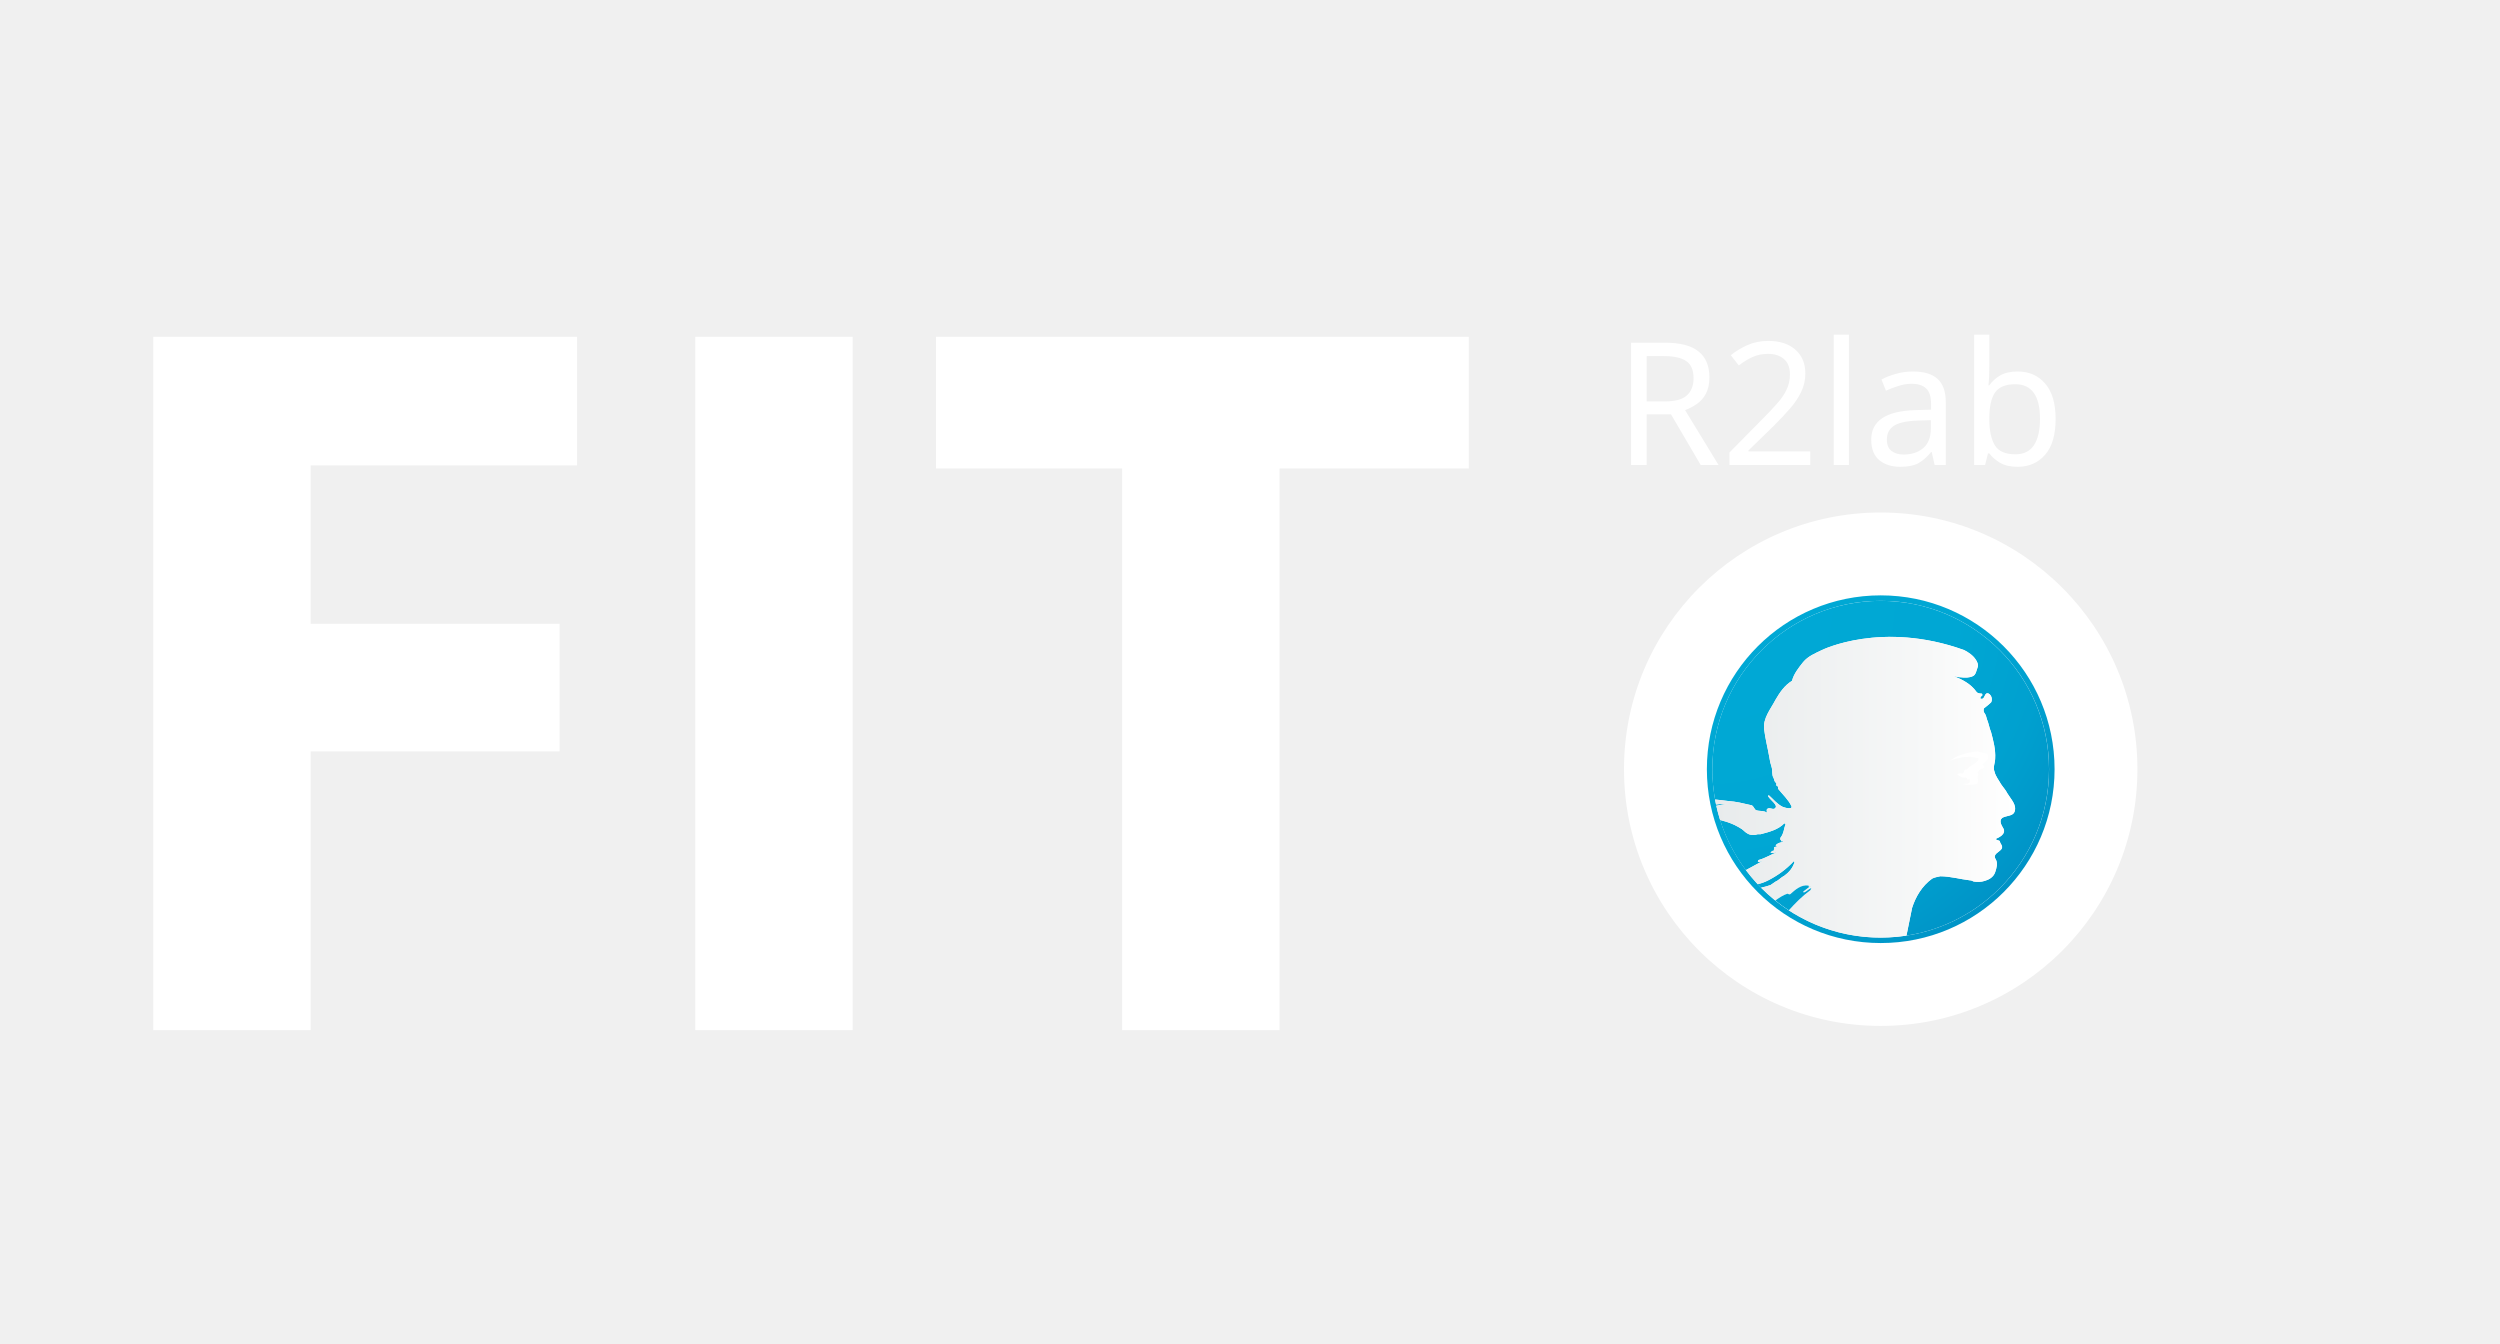
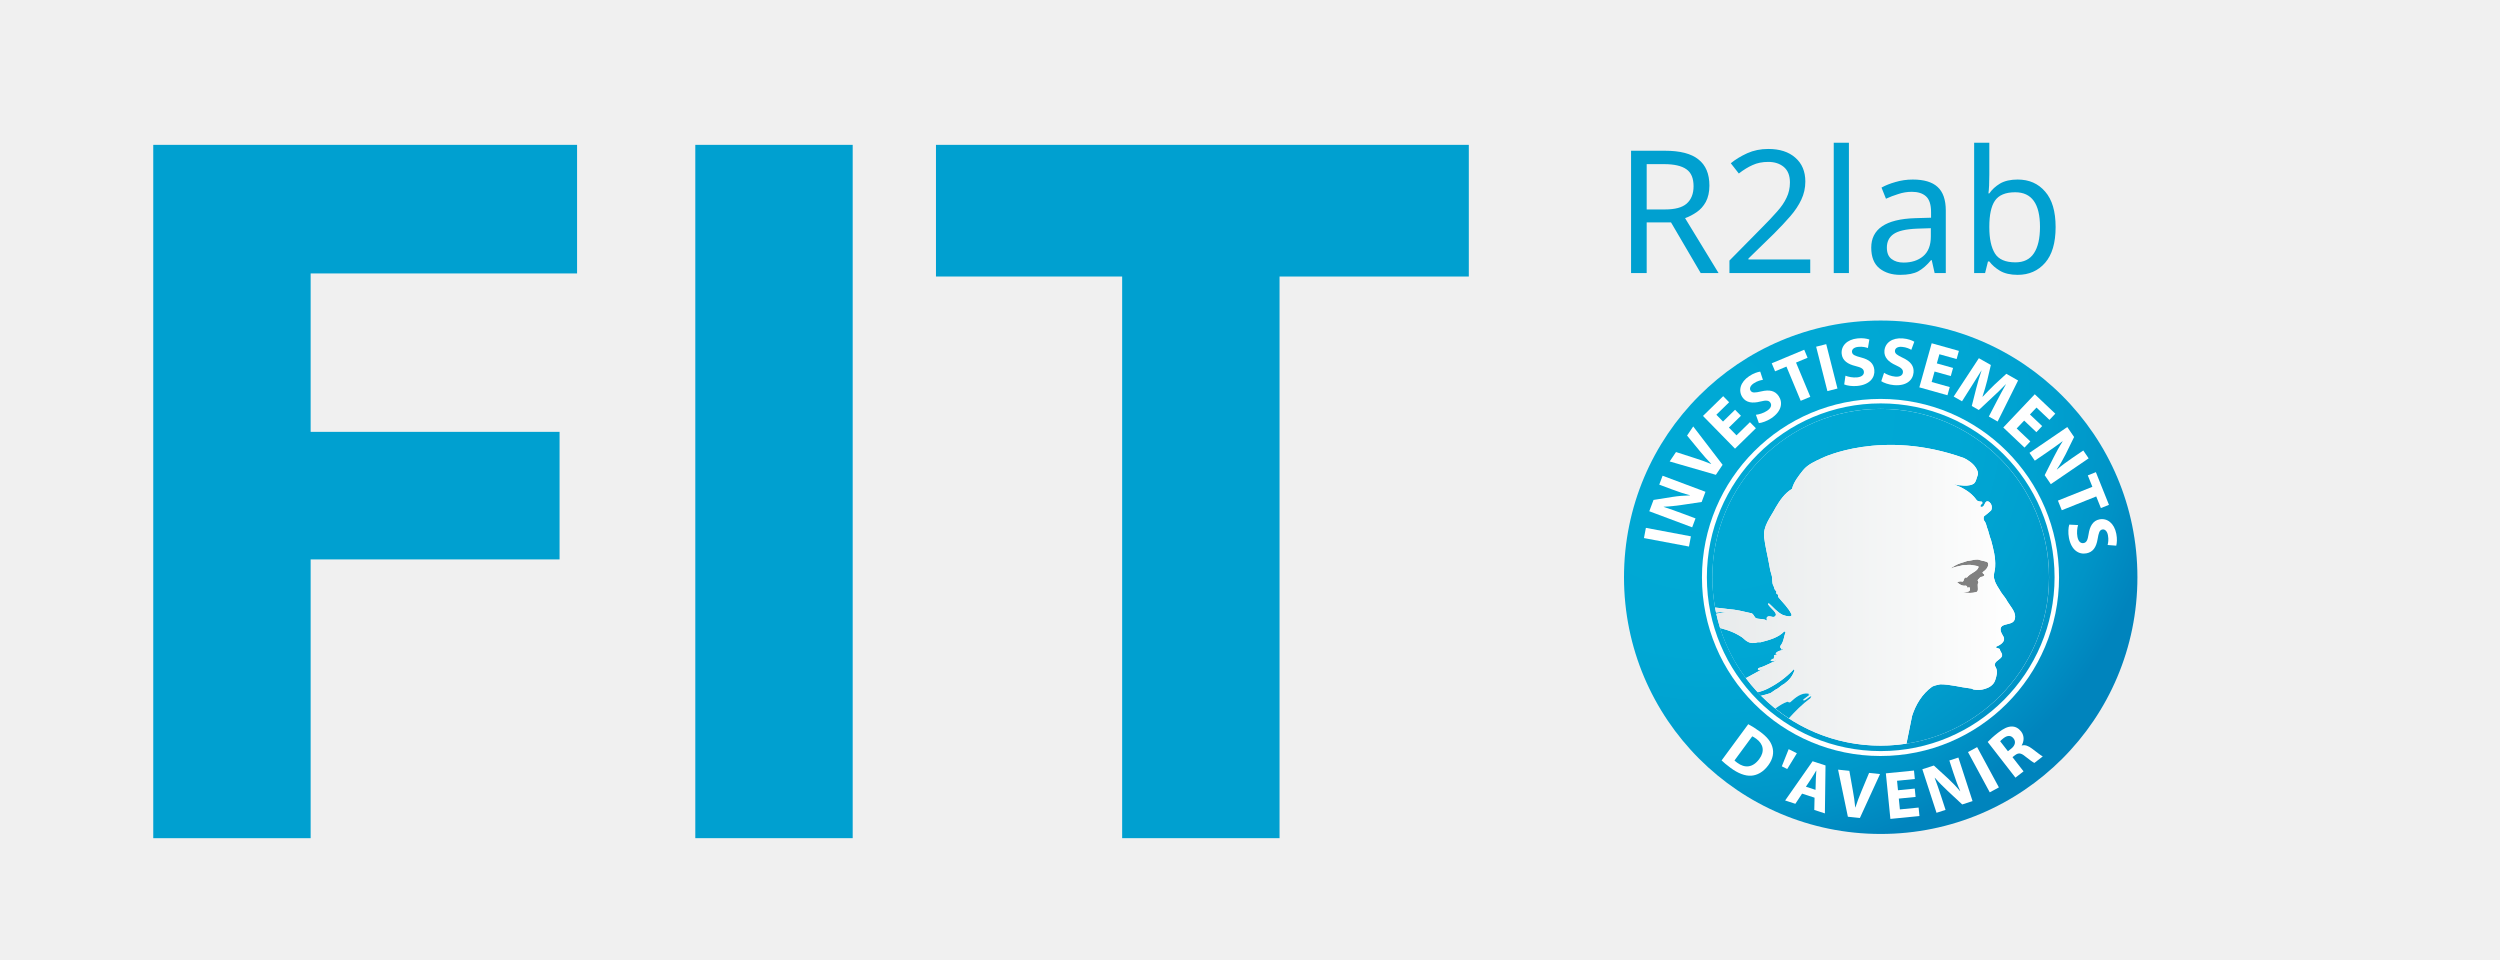
- <svg xmlns="http://www.w3.org/2000/svg" version="1.1" width="125" height="67.186" viewBox="0 0 175 67.186" id="Calque_1" xml:space="preserve">
+ <svg xmlns="http://www.w3.org/2000/svg" version="1.1" width="175" height="67.186" viewBox="0 0 175 67.186" fill="#00a0d0" id="Calque_1" xml:space="preserve">
  <defs id="defs212" />
-   <path d="m 10.728,10.14 h 29.667 v 9.001 H 21.745 V 30.23 H 39.17 v 8.929 H 21.745 V 58.673 H 10.728 V 10.14 z" id="path3" style="fill:#ffffff" />
-   <path d="M 59.688,10.14 V 58.672 H 48.671 V 10.14 h 11.017 z" id="path5" style="fill:#ffffff" />
-   <path d="M 78.551,19.356 H 65.518 V 10.14 h 37.299 v 9.217 H 89.568 V 58.672 H 78.551 V 19.356 z" id="path7" style="fill:#ffffff" />
+   <path d="m 10.728,10.14 h 29.667 v 9.001 H 21.745 V 30.23 H 39.17 v 8.929 H 21.745 V 58.673 H 10.728 V 10.14 z" id="path3" style="fill:#00a0d0" />
+   <path d="M 59.688,10.14 V 58.672 H 48.671 V 10.14 h 11.017 z" id="path5" style="fill:#00a0d0" />
+   <path d="M 78.551,19.356 H 65.518 V 10.14 h 37.299 v 9.217 H 89.568 V 58.672 H 78.551 V 19.356 z" id="path7" style="fill:#00a0d0" />
  <g id="g9">
    <path d="M 173.716,32.818" id="path11" style="fill:none" />
  </g>
  <g id="g13">
    <g id="g15">
      <g id="g17">
        <radialGradient cx="-99.251" cy="142.126" r="32.236" id="SVGID_1_" gradientUnits="userSpaceOnUse" gradientTransform="matrix(1,0,0,-1,219,170.686)">
-           <stop id="stop20" style="stop-color:#ffffff;stop-opacity:1" offset="0" />
-           <stop id="stop22" style="stop-color:#ffffff;stop-opacity:1" offset="0.533" />
-           <stop id="stop24" style="stop-color:#ffffff;stop-opacity:1" offset="0.737" />
-           <stop id="stop26" style="stop-color:#ffffff;stop-opacity:1" offset="0.885" />
-           <stop id="stop28" style="stop-color:#ffffff;stop-opacity:1" offset="1" />
+           <stop id="stop20" style="stop-color:#00a9d5;stop-opacity:1" offset="0" />
+           <stop id="stop22" style="stop-color:#00a7d4;stop-opacity:1" offset="0.533" />
+           <stop id="stop24" style="stop-color:#00a0cf;stop-opacity:1" offset="0.737" />
+           <stop id="stop26" style="stop-color:#0094c7;stop-opacity:1" offset="0.885" />
+           <stop id="stop28" style="stop-color:#0084bd;stop-opacity:1" offset="1" />
        </radialGradient>
        <path d="m 118.943,27.701 c -3.252,3.252 -5.263,7.744 -5.263,12.706 l 0,0 c 0,4.963 2.011,9.454 5.263,12.707 l 0,0 c 3.252,3.252 7.744,5.263 12.707,5.263 l 0,0 c 4.962,0 9.454,-2.011 12.706,-5.263 l 0,0 c 3.252,-3.252 5.263,-7.744 5.263,-12.707 l 0,0 c 0,-4.962 -2.011,-9.454 -5.263,-12.706 l 0,0 c -3.252,-3.252 -7.744,-5.263 -12.706,-5.263 l 0,0 c -4.963,-10e-4 -9.454,2.01 -12.707,5.263 l 0,0 z" id="path30" style="fill:url(#SVGID_1_)" />
      </g>
      <g id="g32">
        <circle cx="131.635" cy="40.422" r="12.498" id="circle34" style="fill:#ffffff" />
      </g>
      <g id="g36">
        <radialGradient cx="-99.251" cy="142.126" r="32.236" id="SVGID_2_" gradientUnits="userSpaceOnUse" gradientTransform="matrix(1,0,0,-1,219,170.686)">
          <stop id="stop39" style="stop-color:#00a9d5;stop-opacity:1" offset="0" />
          <stop id="stop41" style="stop-color:#00a7d4;stop-opacity:1" offset="0.533" />
          <stop id="stop43" style="stop-color:#00a0cf;stop-opacity:1" offset="0.737" />
          <stop id="stop45" style="stop-color:#0094c7;stop-opacity:1" offset="0.885" />
          <stop id="stop47" style="stop-color:#0084bd;stop-opacity:1" offset="1" />
        </radialGradient>
        <path d="m 119.481,40.407 c 0,-6.721 5.448,-12.169 12.169,-12.169 l 0,0 c 6.721,0 12.169,5.448 12.17,12.169 l 0,0 c 0,6.721 -5.448,12.169 -12.17,12.169 l 0,0 c -6.721,0 -12.169,-5.448 -12.169,-12.169 l 0,0 z m 3.835,-8.333 c -2.133,2.133 -3.452,5.078 -3.452,8.333 l 0,0 c 0,3.255 1.319,6.2 3.452,8.334 l 0,0 c 2.133,2.133 5.079,3.452 8.333,3.452 l 0,0 c 3.255,0 6.2,-1.319 8.334,-3.452 l 0,0 c 2.133,-2.133 3.452,-5.079 3.452,-8.334 l 0,0 c 0,-3.255 -1.318,-6.2 -3.452,-8.333 l 0,0 c -2.133,-2.133 -5.079,-3.452 -8.334,-3.452 l 0,0 c -3.254,0 -6.199,1.319 -8.333,3.452 l 0,0 z" id="path49" style="fill:url(#SVGID_2_)" />
      </g>
      <g id="g51">
        <path d="m 115.212,36.95 3.151,0.593 -0.135,0.715 -3.151,-0.593 0.135,-0.715 z" id="path53" style="fill:#ffffff" />
        <path d="m 118.452,36.913 -3.002,-1.125 0.297,-0.793 1.334,-0.212 c 0.383,-0.06 0.824,-0.098 1.213,-0.105 l 0.005,-0.013 c -0.413,-0.104 -0.823,-0.242 -1.278,-0.413 l -0.873,-0.327 0.233,-0.624 3.002,1.125 -0.267,0.713 -1.398,0.208 c -0.387,0.058 -0.848,0.109 -1.255,0.124 l -10e-4,0.015 c 0.403,0.131 0.83,0.28 1.32,0.464 l 0.904,0.339 -0.234,0.624 z" id="path55" style="fill:#ffffff" />
        <path d="m 120.111,33.238 -3.234,-0.936 0.443,-0.659 1.343,0.433 c 0.377,0.122 0.737,0.243 1.111,0.403 l 0.008,-0.012 c -0.275,-0.282 -0.535,-0.577 -0.778,-0.872 l -0.909,-1.104 0.43,-0.64 2.058,2.685 -0.472,0.702 z" id="path57" style="fill:#ffffff" />
        <path d="m 121.866,29.104 -0.843,0.825 0.532,0.544 0.941,-0.921 0.416,0.425 -1.461,1.43 -2.242,-2.291 1.414,-1.384 0.416,0.425 -0.894,0.875 0.466,0.476 0.843,-0.825 0.412,0.421 z" id="path59" style="fill:#ffffff" />
        <path d="m 122.913,29.035 c 0.218,-0.025 0.522,-0.108 0.78,-0.279 0.277,-0.184 0.347,-0.397 0.231,-0.571 -0.111,-0.166 -0.301,-0.177 -0.698,-0.078 -0.546,0.141 -0.999,0.087 -1.257,-0.301 -0.303,-0.455 -0.155,-1.057 0.475,-1.476 0.301,-0.2 0.565,-0.284 0.771,-0.318 l 0.189,0.577 c -0.141,0.02 -0.381,0.071 -0.643,0.245 -0.261,0.174 -0.309,0.377 -0.217,0.516 0.113,0.17 0.314,0.145 0.745,0.047 0.587,-0.139 0.972,-0.041 1.223,0.335 0.298,0.447 0.209,1.061 -0.524,1.548 -0.305,0.203 -0.661,0.32 -0.867,0.337 l -0.208,-0.582 z" id="path61" style="fill:#ffffff" />
        <path d="m 125.051,25.66 -0.795,0.332 -0.235,-0.562 2.274,-0.949 0.235,0.562 -0.808,0.337 1,2.397 -0.672,0.28 -0.999,-2.397 z" id="path63" style="fill:#ffffff" />
        <path d="m 127.835,24.09 0.788,3.108 -0.705,0.179 -0.788,-3.108 0.705,-0.179 z" id="path65" style="fill:#ffffff" />
        <path d="m 129.182,26.3 c 0.204,0.079 0.513,0.148 0.82,0.116 0.331,-0.034 0.492,-0.19 0.47,-0.398 -0.02,-0.199 -0.184,-0.297 -0.581,-0.394 -0.549,-0.13 -0.925,-0.387 -0.973,-0.851 -0.056,-0.544 0.355,-1.007 1.107,-1.085 0.36,-0.037 0.632,0.011 0.83,0.077 l -0.101,0.598 c -0.134,-0.048 -0.37,-0.115 -0.683,-0.082 -0.313,0.033 -0.449,0.19 -0.432,0.355 0.021,0.203 0.21,0.275 0.638,0.388 0.585,0.15 0.88,0.416 0.926,0.865 0.055,0.535 -0.309,1.036 -1.184,1.127 -0.364,0.038 -0.734,-0.024 -0.924,-0.105 l 0.087,-0.611 z" id="path67" style="fill:#ffffff" />
        <path d="m 131.885,26.097 c 0.186,0.116 0.476,0.241 0.784,0.267 0.332,0.028 0.519,-0.095 0.536,-0.303 0.017,-0.199 -0.125,-0.326 -0.498,-0.495 -0.515,-0.23 -0.836,-0.553 -0.797,-1.017 0.046,-0.545 0.536,-0.924 1.29,-0.86 0.36,0.03 0.619,0.129 0.802,0.23 l -0.21,0.569 c -0.123,-0.072 -0.343,-0.182 -0.656,-0.208 -0.313,-0.026 -0.476,0.103 -0.49,0.269 -0.017,0.204 0.155,0.309 0.554,0.5 0.547,0.256 0.787,0.572 0.749,1.023 -0.045,0.536 -0.496,0.961 -1.373,0.887 -0.365,-0.031 -0.717,-0.161 -0.888,-0.275 l 0.197,-0.587 z" id="path69" style="fill:#ffffff" />
        <path d="m 136.555,26.325 -1.136,-0.318 -0.205,0.733 1.268,0.355 -0.16,0.572 -1.969,-0.552 0.865,-3.087 1.905,0.534 -0.16,0.572 -1.205,-0.337 -0.18,0.641 1.136,0.318 -0.159,0.569 z" id="path71" style="fill:#ffffff" />
        <path d="m 139.783,28.069 c 0.178,-0.342 0.396,-0.754 0.626,-1.159 l -0.012,-0.007 c -0.289,0.306 -0.631,0.637 -0.924,0.903 l -0.957,0.894 -0.492,-0.28 0.314,-1.244 c 0.097,-0.382 0.228,-0.833 0.369,-1.235 l -0.008,-0.005 c -0.23,0.367 -0.488,0.79 -0.706,1.125 l -0.652,1.03 -0.583,-0.332 1.763,-2.685 0.839,0.477 -0.256,1.085 c -0.094,0.368 -0.207,0.768 -0.331,1.13 l 0.012,0.007 c 0.262,-0.278 0.566,-0.592 0.834,-0.85 l 0.824,-0.757 0.823,0.468 -1.432,2.873 -0.616,-0.35 0.565,-1.088 z" id="path73" style="fill:#ffffff" />
        <path d="m 142.547,30.252 -0.856,-0.811 -0.523,0.552 0.956,0.906 -0.409,0.432 -1.485,-1.406 2.204,-2.327 1.437,1.36 -0.409,0.432 -0.908,-0.86 -0.458,0.483 0.856,0.811 -0.405,0.428 z" id="path75" style="fill:#ffffff" />
        <path d="m 142.063,31.699 2.647,-1.807 0.477,0.699 -0.595,1.212 c -0.172,0.347 -0.394,0.73 -0.613,1.051 l 0.008,0.012 c 0.323,-0.278 0.672,-0.534 1.073,-0.807 l 0.77,-0.525 0.375,0.55 -2.648,1.807 -0.429,-0.629 0.635,-1.263 c 0.175,-0.35 0.399,-0.756 0.621,-1.098 l -0.012,-0.009 c -0.339,0.254 -0.707,0.517 -1.139,0.812 l -0.797,0.544 -0.373,-0.549 z" id="path77" style="fill:#ffffff" />
        <path d="m 146.466,34.076 -0.32,-0.799 0.565,-0.226 0.916,2.287 -0.565,0.226 -0.326,-0.813 -2.411,0.966 -0.271,-0.676 2.412,-0.965 z" id="path79" style="fill:#ffffff" />
        <path d="m 145.464,36.754 c -0.061,0.21 -0.102,0.524 -0.043,0.827 0.064,0.327 0.232,0.473 0.438,0.433 0.196,-0.038 0.279,-0.209 0.341,-0.614 0.081,-0.558 0.304,-0.955 0.762,-1.044 0.537,-0.104 1.035,0.264 1.179,1.007 0.069,0.355 0.045,0.631 -0.003,0.834 l -0.605,-0.047 c 0.036,-0.138 0.082,-0.379 0.022,-0.687 -0.06,-0.308 -0.229,-0.43 -0.392,-0.399 -0.201,0.039 -0.255,0.234 -0.33,0.67 -0.098,0.596 -0.336,0.913 -0.78,0.999 -0.528,0.102 -1.059,-0.216 -1.227,-1.08 -0.07,-0.359 -0.041,-0.733 0.023,-0.93 l 0.615,0.031 z" id="path81" style="fill:#ffffff" />
      </g>
      <g id="g83">
        <path d="m 122.377,50.694 c 0.24,0.123 0.534,0.31 0.829,0.526 0.491,0.361 0.744,0.683 0.855,1.053 0.122,0.396 0.057,0.839 -0.279,1.295 -0.363,0.494 -0.794,0.703 -1.198,0.731 -0.438,0.026 -0.931,-0.171 -1.437,-0.543 -0.303,-0.222 -0.503,-0.399 -0.635,-0.526 l 1.865,-2.536 z m -0.963,2.538 c 0.041,0.048 0.122,0.107 0.195,0.161 0.526,0.392 1.085,0.355 1.539,-0.262 0.398,-0.534 0.292,-1.048 -0.21,-1.417 -0.13,-0.096 -0.223,-0.146 -0.281,-0.171 l -1.243,1.689 z" id="path85" style="fill:#ffffff" />
        <path d="m 125.781,52.729 -0.676,1.103 -0.378,-0.19 0.48,-1.201 0.574,0.288 z" id="path87" style="fill:#ffffff" />
        <path d="m 126.146,55.554 -0.471,0.712 -0.715,-0.232 1.921,-2.747 0.905,0.294 -0.044,3.357 -0.742,-0.241 0.019,-0.859 -0.873,-0.284 z m 0.941,-0.265 0.02,-0.709 c 0.004,-0.199 0.023,-0.443 0.037,-0.638 l -0.009,-0.003 c -0.104,0.166 -0.224,0.382 -0.331,0.543 l -0.391,0.588 0.674,0.219 z" id="path89" style="fill:#ffffff" />
        <path d="m 129.351,57.171 -0.686,-3.296 0.79,0.083 0.246,1.389 c 0.069,0.39 0.13,0.765 0.164,1.17 l 0.014,10e-4 c 0.121,-0.375 0.26,-0.743 0.407,-1.095 l 0.55,-1.32 0.766,0.081 -1.41,3.075 -0.841,-0.088 z" id="path91" style="fill:#ffffff" />
        <path d="m 134.091,55.785 -1.174,0.117 0.075,0.757 1.311,-0.13 0.059,0.592 -2.035,0.203 -0.317,-3.19 1.969,-0.196 0.059,0.592 -1.245,0.124 0.066,0.663 1.173,-0.117 0.059,0.585 z" id="path93" style="fill:#ffffff" />
        <path d="m 135.556,56.896 -0.992,-3.048 0.805,-0.262 0.997,0.911 c 0.285,0.262 0.59,0.583 0.837,0.883 l 0.014,-0.004 c -0.176,-0.388 -0.324,-0.795 -0.474,-1.256 l -0.289,-0.886 0.633,-0.206 0.992,3.049 -0.724,0.235 -1.034,-0.964 c -0.287,-0.267 -0.614,-0.596 -0.879,-0.904 l -0.012,0.009 c 0.149,0.397 0.298,0.823 0.46,1.321 l 0.299,0.918 -0.633,0.204 z" id="path95" style="fill:#ffffff" />
        <path d="m 138.399,52.298 1.524,2.82 -0.64,0.346 -1.524,-2.82 0.64,-0.346 z" id="path97" style="fill:#ffffff" />
        <path d="m 139.14,51.937 c 0.161,-0.173 0.417,-0.409 0.722,-0.645 0.376,-0.292 0.682,-0.44 0.973,-0.437 0.244,0.003 0.463,0.116 0.644,0.349 0.251,0.323 0.194,0.722 0.038,0.971 l 0.009,0.011 c 0.232,-0.066 0.461,0.027 0.706,0.211 0.301,0.224 0.636,0.493 0.761,0.553 l -0.586,0.455 c -0.1,-0.043 -0.317,-0.199 -0.635,-0.452 -0.313,-0.263 -0.489,-0.265 -0.725,-0.087 l -0.173,0.134 0.774,0.995 -0.567,0.441 -1.941,-2.499 z m 1.414,0.648 0.225,-0.175 c 0.285,-0.222 0.344,-0.496 0.171,-0.718 -0.181,-0.233 -0.429,-0.227 -0.695,-0.026 -0.139,0.108 -0.209,0.181 -0.244,0.22 l 0.543,0.699 z" id="path99" style="fill:#ffffff" />
      </g>
    </g>
    <g id="g101">
      <radialGradient cx="-99.251" cy="142.13" r="32.243" id="SVGID_3_" gradientUnits="userSpaceOnUse" gradientTransform="matrix(1,0,0,-1,219,170.686)">
        <stop id="stop104" style="stop-color:#00a9d5;stop-opacity:1" offset="0" />
        <stop id="stop106" style="stop-color:#00a7d4;stop-opacity:1" offset="0.533" />
        <stop id="stop108" style="stop-color:#00a0cf;stop-opacity:1" offset="0.737" />
        <stop id="stop110" style="stop-color:#0094c7;stop-opacity:1" offset="0.885" />
        <stop id="stop112" style="stop-color:#0084bd;stop-opacity:1" offset="1" />
      </radialGradient>
      <path d="m 121.282,42.839 c -0.129,-0.046 -0.295,0 -0.416,0 -0.246,-0.02 -0.494,0 -0.745,0.039 0.007,0.03 0.013,0.06 0.02,0.09 0.368,-0.093 0.742,-0.153 1.141,-0.129 z" id="path114" style="fill:url(#SVGID_3_)" />
      <radialGradient cx="-99.251" cy="142.127" r="32.237" id="SVGID_4_" gradientUnits="userSpaceOnUse" gradientTransform="matrix(1,0,0,-1,219,170.686)">
        <stop id="stop117" style="stop-color:#00a9d5;stop-opacity:1" offset="0" />
        <stop id="stop119" style="stop-color:#00a7d4;stop-opacity:1" offset="0.533" />
        <stop id="stop121" style="stop-color:#00a0cf;stop-opacity:1" offset="0.737" />
        <stop id="stop123" style="stop-color:#0094c7;stop-opacity:1" offset="0.885" />
        <stop id="stop125" style="stop-color:#0084bd;stop-opacity:1" offset="1" />
      </radialGradient>
      <path d="m 123.036,46.88 c 0.081,0 0,-0.121 0.081,-0.121 0.45,-0.12 0.817,-0.371 1.262,-0.532 -0.162,0 -0.287,0.119 -0.445,0 0.08,-0.038 0.121,-0.125 0.242,-0.125 v -0.116 c 0,-0.046 0.04,-0.046 0.085,-0.046 -0.045,0 -0.085,-0.041 -0.085,-0.041 0.04,-0.079 0.166,-0.037 0.246,-0.121 -0.044,0 -0.125,0 -0.125,-0.042 0.125,-0.161 0.335,-0.207 0.541,-0.241 -0.048,-0.083 -0.174,0 -0.174,-0.083 0,-0.042 0.045,-0.042 0.081,-0.042 h -0.081 c -0.08,-0.044 -0.032,-0.124 -0.032,-0.166 0.238,-0.286 0.238,-0.652 0.364,-0.977 -0.045,0 -0.085,0 -0.085,-0.046 -0.409,0.45 -1.06,0.616 -1.674,0.778 h -0.203 c -0.206,0.079 -0.493,0.079 -0.695,-0.042 -0.163,-0.078 -0.247,-0.2 -0.417,-0.323 -0.319,-0.204 -0.643,-0.367 -1.014,-0.487 -0.167,-0.054 -0.336,-0.103 -0.505,-0.148 0.403,1.279 1.019,2.463 1.805,3.512 0.391,-0.216 0.772,-0.413 1.154,-0.629 -0.123,0 -0.207,0.117 -0.326,0.038 z" id="path127" style="fill:url(#SVGID_4_)" />
      <radialGradient cx="-99.251" cy="142.127" r="32.238" id="SVGID_5_" gradientUnits="userSpaceOnUse" gradientTransform="matrix(1,0,0,-1,219,170.686)">
        <stop id="stop130" style="stop-color:#00a9d5;stop-opacity:1" offset="0" />
        <stop id="stop132" style="stop-color:#00a7d4;stop-opacity:1" offset="0.533" />
        <stop id="stop134" style="stop-color:#00a0cf;stop-opacity:1" offset="0.737" />
        <stop id="stop136" style="stop-color:#0094c7;stop-opacity:1" offset="0.885" />
        <stop id="stop138" style="stop-color:#0084bd;stop-opacity:1" offset="1" />
      </radialGradient>
      <path d="m 124.299,48.268 c 0.206,-0.08 0.367,-0.287 0.615,-0.412 0.323,-0.241 0.573,-0.529 0.7,-0.936 0,-0.04 -0.045,-0.078 -0.045,-0.078 -0.53,0.57 -1.145,1.015 -1.8,1.346 -0.238,0.125 -0.483,0.209 -0.732,0.267 0.078,0.083 0.156,0.165 0.237,0.246 0.225,-0.05 0.446,-0.109 0.661,-0.184 0.121,-0.087 0.242,-0.167 0.364,-0.249 z" id="path140" style="fill:url(#SVGID_5_)" />
      <radialGradient cx="-99.251" cy="142.126" r="32.236" id="SVGID_6_" gradientUnits="userSpaceOnUse" gradientTransform="matrix(1,0,0,-1,219,170.686)">
        <stop id="stop143" style="stop-color:#00a9d5;stop-opacity:1" offset="0" />
        <stop id="stop145" style="stop-color:#00a7d4;stop-opacity:1" offset="0.533" />
        <stop id="stop147" style="stop-color:#00a0cf;stop-opacity:1" offset="0.737" />
        <stop id="stop149" style="stop-color:#0094c7;stop-opacity:1" offset="0.885" />
        <stop id="stop151" style="stop-color:#0084bd;stop-opacity:1" offset="1" />
      </radialGradient>
      <path d="m 122.544,42.917 c 0.21,0 0.246,0.328 0.408,0.367 0.246,0.079 0.489,0 0.735,0.165 0,-0.086 -0.04,-0.165 0,-0.244 0.166,-0.162 0.368,0.041 0.53,-0.037 0.333,-0.208 -0.283,-0.578 -0.449,-0.865 0,-0.037 0.045,-0.079 0.045,-0.079 0.327,0.284 0.566,0.616 0.979,0.819 0.206,0.079 0.695,0.203 0.61,-0.045 -0.202,-0.446 -0.61,-0.819 -0.938,-1.222 V 41.61 c -0.085,0 -0.085,-0.042 -0.121,-0.081 v -0.16 c -0.166,-0.079 -0.126,-0.25 -0.203,-0.371 -0.126,-0.203 -0.049,-0.491 -0.126,-0.737 -0.08,-0.241 -0.125,-0.445 -0.161,-0.694 -0.121,-0.694 -0.286,-1.306 -0.363,-1.962 -0.089,-0.773 0.444,-1.384 0.809,-2.079 0.287,-0.491 0.615,-0.981 1.143,-1.308 0.126,-0.491 0.458,-0.903 0.777,-1.306 0.342,-0.416 0.852,-0.623 1.31,-0.843 0,0 4.182,-2.081 9.964,0 0.311,0.166 0.618,0.365 0.817,0.677 0.085,0.124 0.206,0.369 0.121,0.532 -0.077,0.208 -0.121,0.527 -0.328,0.611 -0.235,0.121 -0.57,0.121 -0.857,0.082 -0.162,0 -0.32,-0.04 -0.49,-0.082 0.619,0.25 1.189,0.533 1.597,1.102 0.041,0.083 0.206,0.124 0.364,0.124 0.048,0 0.048,0.084 0.048,0.124 -0.089,0.08 -0.169,0.121 -0.125,0.241 h 0.125 c 0.202,-0.079 0.162,-0.49 0.445,-0.366 0.203,0.124 0.279,0.412 0.166,0.616 -0.166,0.157 -0.332,0.287 -0.494,0.411 -0.04,0.08 -0.04,0.195 0,0.287 0.129,0.158 0.161,0.321 0.206,0.486 0.121,0.287 0.165,0.61 0.287,0.898 0.161,0.607 0.324,1.223 0.287,1.838 0,0.324 -0.174,0.61 -0.044,0.94 0.081,0.327 0.291,0.569 0.449,0.856 0.166,0.249 0.327,0.407 0.449,0.652 0.242,0.408 0.692,0.818 0.493,1.31 -0.126,0.287 -0.57,0.241 -0.857,0.406 -0.242,0.208 -0.041,0.529 0.082,0.737 0.206,0.366 -0.248,0.615 -0.534,0.735 0.08,0.125 0.246,0.083 0.286,0.163 0.037,0.207 0.248,0.328 0.125,0.536 -0.165,0.241 -0.651,0.361 -0.411,0.726 0.165,0.287 0.056,0.608 -0.037,0.903 -0.125,0.366 -0.453,0.528 -0.735,0.611 -0.251,0.083 -0.533,0.083 -0.777,0.042 -0.085,-0.042 -0.157,-0.08 -0.246,-0.08 -0.696,-0.082 -1.391,-0.286 -2.086,-0.286 -0.198,0.042 -0.405,0.079 -0.566,0.162 -0.719,0.521 -1.155,1.266 -1.406,2.049 l -0.395,1.943 c 2.532,-0.389 4.797,-1.584 6.528,-3.314 2.133,-2.133 3.452,-5.078 3.452,-8.333 0,-3.255 -1.319,-6.2 -3.452,-8.333 -2.133,-2.133 -5.079,-3.452 -8.334,-3.452 -3.255,0 -6.2,1.319 -8.333,3.452 -2.133,2.133 -3.452,5.078 -3.452,8.333 0,0.724 0.066,1.432 0.19,2.12 0.311,0.028 0.621,0.072 0.936,0.108 0.534,0.037 1.031,0.157 1.557,0.281 z" id="path153" style="fill:url(#SVGID_6_)" />
-       <path d="m 138.089,39.567 c 0.165,0.042 0.412,0.042 0.412,0.125 -0.085,0.328 -0.57,0.407 -0.817,0.735 h -0.121 c -0.122,0.079 -0.076,0.288 -0.203,0.288 -0.129,-0.042 -0.243,0 -0.367,0.033 0.161,0.166 0.367,0.287 0.614,0.249 0.041,0 0.118,0.084 0.118,0.162 0,0 0.04,0 0.08,-0.042 0.049,0 0.085,0 0.085,0.042 v 0.167 c -0.125,0.163 -0.327,0.079 -0.49,0.121 0.324,0.082 0.651,0.082 0.939,0 0.243,-0.079 0,-0.491 0.162,-0.698 -0.085,0 0,-0.122 -0.085,-0.122 0.085,-0.079 0.166,-0.2 0.246,-0.241 0.089,0 0.206,-0.042 0.251,-0.124 0,-0.082 -0.162,-0.12 -0.13,-0.203 0.246,-0.166 0.456,-0.412 0.372,-0.653 -0.041,-0.124 -0.372,-0.124 -0.574,-0.203 -0.203,-0.084 -0.445,0 -0.692,0.042 -0.206,0 -0.404,0.116 -0.611,0.162 -0.286,0.084 -0.538,0.241 -0.78,0.412 0.287,-0.124 0.57,-0.17 0.901,-0.249 0.249,-0.003 0.459,-0.062 0.69,-0.003 z" id="path155" style="fill:#ffffff" />
+       <path d="m 138.089,39.567 c 0.165,0.042 0.412,0.042 0.412,0.125 -0.085,0.328 -0.57,0.407 -0.817,0.735 h -0.121 c -0.122,0.079 -0.076,0.288 -0.203,0.288 -0.129,-0.042 -0.243,0 -0.367,0.033 0.161,0.166 0.367,0.287 0.614,0.249 0.041,0 0.118,0.084 0.118,0.162 0,0 0.04,0 0.08,-0.042 0.049,0 0.085,0 0.085,0.042 v 0.167 c -0.125,0.163 -0.327,0.079 -0.49,0.121 0.324,0.082 0.651,0.082 0.939,0 0.243,-0.079 0,-0.491 0.162,-0.698 -0.085,0 0,-0.122 -0.085,-0.122 0.085,-0.079 0.166,-0.2 0.246,-0.241 0.089,0 0.206,-0.042 0.251,-0.124 0,-0.082 -0.162,-0.12 -0.13,-0.203 0.246,-0.166 0.456,-0.412 0.372,-0.653 -0.041,-0.124 -0.372,-0.124 -0.574,-0.203 -0.203,-0.084 -0.445,0 -0.692,0.042 -0.206,0 -0.404,0.116 -0.611,0.162 -0.286,0.084 -0.538,0.241 -0.78,0.412 0.287,-0.124 0.57,-0.17 0.901,-0.249 0.249,-0.003 0.459,-0.062 0.69,-0.003 z" id="path155" style="fill:#808080" />
      <linearGradient x1="-98.951" y1="129.016" x2="-77.943" y2="129.016" id="SVGID_7_" gradientUnits="userSpaceOnUse" gradientTransform="matrix(1,0,0,-1,219,170.686)">
        <stop id="stop158" style="stop-color:#e8ebec;stop-opacity:1" offset="0" />
        <stop id="stop160" style="stop-color:#f7f8f8;stop-opacity:1" offset="0.704" />
        <stop id="stop162" style="stop-color:#ffffff;stop-opacity:1" offset="1" />
      </linearGradient>
      <path d="m 133.451,52.056 0.395,-1.943 c 0.251,-0.783 0.687,-1.528 1.406,-2.049 0.161,-0.083 0.367,-0.12 0.566,-0.162 0.695,0 1.39,0.204 2.086,0.286 0.089,0 0.161,0.038 0.246,0.08 0.244,0.041 0.526,0.041 0.777,-0.042 0.283,-0.083 0.61,-0.245 0.735,-0.611 0.094,-0.295 0.202,-0.616 0.037,-0.903 -0.239,-0.365 0.246,-0.485 0.411,-0.726 0.122,-0.208 -0.088,-0.328 -0.125,-0.536 -0.04,-0.08 -0.206,-0.038 -0.286,-0.163 0.286,-0.12 0.74,-0.369 0.534,-0.735 -0.122,-0.208 -0.324,-0.529 -0.082,-0.737 0.287,-0.165 0.731,-0.119 0.857,-0.406 0.199,-0.492 -0.251,-0.902 -0.493,-1.31 -0.122,-0.245 -0.283,-0.403 -0.449,-0.652 -0.158,-0.287 -0.368,-0.529 -0.449,-0.856 -0.13,-0.33 0.044,-0.617 0.044,-0.94 0.037,-0.615 -0.125,-1.23 -0.287,-1.838 -0.122,-0.288 -0.166,-0.611 -0.287,-0.898 -0.045,-0.166 -0.077,-0.328 -0.206,-0.486 -0.04,-0.092 -0.04,-0.207 0,-0.287 0.161,-0.125 0.327,-0.254 0.494,-0.411 0.113,-0.204 0.036,-0.491 -0.166,-0.616 -0.283,-0.124 -0.242,0.287 -0.445,0.366 h -0.125 c -0.044,-0.12 0.036,-0.161 0.125,-0.241 0,-0.04 0,-0.124 -0.048,-0.124 -0.158,0 -0.323,-0.041 -0.364,-0.124 -0.408,-0.569 -0.978,-0.852 -1.597,-1.102 0.17,0.043 0.327,0.082 0.49,0.082 0.287,0.039 0.622,0.039 0.857,-0.082 0.206,-0.083 0.25,-0.402 0.328,-0.611 0.085,-0.163 -0.036,-0.408 -0.121,-0.532 -0.198,-0.313 -0.506,-0.512 -0.817,-0.677 -5.781,-2.081 -9.964,0 -9.964,0 -0.458,0.22 -0.968,0.427 -1.31,0.843 -0.32,0.403 -0.651,0.815 -0.777,1.306 -0.529,0.327 -0.856,0.817 -1.143,1.308 -0.364,0.695 -0.897,1.306 -0.809,2.079 0.077,0.656 0.242,1.268 0.363,1.962 0.036,0.249 0.081,0.453 0.161,0.694 0.077,0.246 0,0.533 0.126,0.737 0.076,0.12 0.036,0.291 0.203,0.371 v 0.16 c 0.036,0.039 0.036,0.081 0.121,0.081 v 0.166 c 0.327,0.403 0.736,0.776 0.938,1.222 0.085,0.248 -0.404,0.124 -0.61,0.045 -0.413,-0.203 -0.651,-0.535 -0.979,-0.819 0,0 -0.045,0.042 -0.045,0.079 0.166,0.287 0.781,0.657 0.449,0.865 -0.161,0.078 -0.364,-0.125 -0.53,0.037 -0.04,0.079 0,0.158 0,0.244 -0.246,-0.165 -0.489,-0.086 -0.735,-0.165 -0.162,-0.038 -0.198,-0.367 -0.408,-0.367 -0.526,-0.124 -1.023,-0.244 -1.557,-0.282 -0.315,-0.036 -0.625,-0.08 -0.936,-0.108 0.022,0.117 0.045,0.235 0.07,0.351 0.251,-0.039 0.499,-0.059 0.745,-0.039 0.121,0 0.287,-0.046 0.416,0 -0.399,-0.025 -0.773,0.036 -1.142,0.13 0.074,0.336 0.163,0.666 0.265,0.99 0.169,0.045 0.338,0.095 0.505,0.148 0.371,0.12 0.695,0.282 1.014,0.487 0.17,0.124 0.254,0.245 0.417,0.323 0.202,0.121 0.489,0.121 0.695,0.042 h 0.203 c 0.615,-0.162 1.266,-0.328 1.674,-0.778 0,0.046 0.04,0.046 0.085,0.046 -0.126,0.325 -0.126,0.69 -0.364,0.977 0,0.042 -0.048,0.122 0.032,0.166 h 0.081 c -0.036,0 -0.081,0 -0.081,0.042 0,0.083 0.126,0 0.174,0.083 -0.206,0.033 -0.416,0.079 -0.541,0.241 0,0.042 0.081,0.042 0.125,0.042 -0.08,0.084 -0.206,0.042 -0.246,0.121 0,0 0.04,0.041 0.085,0.041 -0.045,0 -0.085,0 -0.085,0.046 v 0.116 c -0.121,0 -0.162,0.087 -0.242,0.125 0.158,0.119 0.283,0 0.445,0 -0.445,0.161 -0.812,0.411 -1.262,0.532 -0.081,0 0,0.121 -0.081,0.121 0.118,0.079 0.203,-0.038 0.328,-0.038 -0.381,0.216 -0.762,0.413 -1.154,0.629 0.257,0.343 0.533,0.672 0.826,0.985 0.249,-0.058 0.494,-0.142 0.732,-0.267 0.655,-0.332 1.27,-0.776 1.8,-1.346 0,0 0.045,0.038 0.045,0.078 -0.126,0.408 -0.377,0.695 -0.7,0.936 -0.248,0.124 -0.409,0.332 -0.615,0.412 -0.122,0.082 -0.243,0.161 -0.364,0.249 -0.215,0.075 -0.436,0.134 -0.661,0.184 0.013,0.013 0.026,0.026 0.039,0.039 0.303,0.303 0.623,0.59 0.959,0.86 0.269,-0.191 0.536,-0.378 0.847,-0.478 0.043,0 0.119,0.081 0.198,0.035 0.361,-0.321 0.766,-0.684 1.282,-0.603 0,0.041 0,0.085 0.039,0.085 0.008,0 0.017,0 0.025,0 0.02,-0.014 0.039,-0.029 0.059,-0.044 0,0.035 -0.026,0.043 -0.059,0.044 -0.143,0.107 -0.285,0.212 -0.422,0.319 -0.039,0.041 0,0.078 0.044,0.078 0.198,-0.078 0.313,-0.237 0.516,-0.317 -0.041,0.043 -0.041,0.118 -0.08,0.159 -0.586,0.431 -1.05,0.905 -1.506,1.409 1.849,1.206 4.057,1.907 6.429,1.907 0.616,-0.003 1.219,-0.05 1.807,-0.14 z m 3.828,-12.652 c 0.207,-0.046 0.405,-0.162 0.611,-0.162 0.247,-0.042 0.489,-0.126 0.692,-0.042 0.201,0.079 0.533,0.079 0.574,0.203 0.084,0.241 -0.126,0.487 -0.372,0.653 -0.032,0.083 0.13,0.121 0.13,0.203 -0.045,0.083 -0.162,0.124 -0.251,0.124 -0.08,0.042 -0.161,0.163 -0.246,0.241 0.085,0 0,0.122 0.085,0.122 -0.162,0.207 0.081,0.619 -0.162,0.698 -0.288,0.082 -0.614,0.082 -0.939,0 0.163,-0.042 0.365,0.042 0.49,-0.121 v -0.167 c 0,-0.042 -0.036,-0.042 -0.085,-0.042 -0.04,0.042 -0.08,0.042 -0.08,0.042 0,-0.078 -0.077,-0.162 -0.118,-0.162 -0.246,0.038 -0.452,-0.083 -0.614,-0.249 0.125,-0.033 0.238,-0.076 0.367,-0.033 0.126,0 0.081,-0.209 0.203,-0.288 h 0.121 c 0.247,-0.328 0.732,-0.407 0.817,-0.735 0,-0.083 -0.247,-0.083 -0.412,-0.125 -0.231,-0.059 -0.441,0 -0.689,0 -0.331,0.079 -0.614,0.125 -0.901,0.249 0.242,-0.167 0.493,-0.325 0.779,-0.409 z" id="path164" style="fill:url(#SVGID_7_)" />
      <path d="m 126.722,48.596 c -0.02,0.015 -0.039,0.029 -0.059,0.044 0.033,-0.002 0.059,-0.009 0.059,-0.044 z" id="path166" style="fill:#ffffff" />
      <radialGradient cx="-99.25" cy="142.178" r="32.31" id="SVGID_8_" gradientUnits="userSpaceOnUse" gradientTransform="matrix(1,0,0,-1,219,170.686)">
        <stop id="stop169" style="stop-color:#00a9d5;stop-opacity:1" offset="0" />
        <stop id="stop171" style="stop-color:#0084bd;stop-opacity:1" offset="1" />
      </radialGradient>
      <path d="m 126.722,48.596 c -0.02,0.015 -0.039,0.029 -0.059,0.044 0.033,-0.002 0.059,-0.009 0.059,-0.044 z" id="path173" style="fill:url(#SVGID_8_)" />
      <path d="m 126.722,48.877 c 0.039,-0.041 0.039,-0.115 0.08,-0.159 -0.203,0.08 -0.318,0.24 -0.516,0.317 -0.044,0 -0.084,-0.037 -0.044,-0.078 0.137,-0.107 0.279,-0.212 0.422,-0.319 -0.008,0 -0.016,0 -0.025,0 -0.039,0 -0.039,-0.044 -0.039,-0.085 -0.516,-0.082 -0.921,0.281 -1.282,0.603 -0.08,0.046 -0.155,-0.035 -0.198,-0.035 -0.311,0.1 -0.579,0.288 -0.847,0.478 0.303,0.244 0.619,0.472 0.945,0.685 0.454,-0.502 0.918,-0.976 1.504,-1.407 z" id="path175" style="fill:#ffffff" />
      <radialGradient cx="-99.251" cy="142.125" r="32.234" id="SVGID_9_" gradientUnits="userSpaceOnUse" gradientTransform="matrix(1,0,0,-1,219,170.686)">
        <stop id="stop178" style="stop-color:#00a9d5;stop-opacity:1" offset="0" />
        <stop id="stop180" style="stop-color:#00a7d4;stop-opacity:1" offset="0.533" />
        <stop id="stop182" style="stop-color:#00a0cf;stop-opacity:1" offset="0.737" />
        <stop id="stop184" style="stop-color:#0094c7;stop-opacity:1" offset="0.885" />
        <stop id="stop186" style="stop-color:#0084bd;stop-opacity:1" offset="1" />
      </radialGradient>
      <path d="m 126.722,48.877 c 0.039,-0.041 0.039,-0.115 0.08,-0.159 -0.203,0.08 -0.318,0.24 -0.516,0.317 -0.044,0 -0.084,-0.037 -0.044,-0.078 0.137,-0.107 0.279,-0.212 0.422,-0.319 -0.008,0 -0.016,0 -0.025,0 -0.039,0 -0.039,-0.044 -0.039,-0.085 -0.516,-0.082 -0.921,0.281 -1.282,0.603 -0.08,0.046 -0.155,-0.035 -0.198,-0.035 -0.311,0.1 -0.579,0.288 -0.847,0.478 0.303,0.244 0.619,0.472 0.945,0.685 0.454,-0.502 0.918,-0.976 1.504,-1.407 z" id="path188" style="fill:url(#SVGID_9_)" />
      <linearGradient x1="-98.88" y1="127.762" x2="-98.734" y2="127.762" id="SVGID_10_" gradientUnits="userSpaceOnUse" gradientTransform="matrix(1,0,0,-1,219,170.686)">
        <stop id="stop191" style="stop-color:#0082bb;stop-opacity:1" offset="0" />
        <stop id="stop193" style="stop-color:#00a2d0;stop-opacity:1" offset="0.836" />
        <stop id="stop195" style="stop-color:#00a9d5;stop-opacity:1" offset="1" />
      </linearGradient>
      <path d="m 120.14,42.969 c -0.007,-0.03 -0.013,-0.06 -0.02,-0.09" id="path197" style="fill:url(#SVGID_10_)" />
      <linearGradient x1="-101.879" y1="130.33" x2="-87.664" y2="118.196" id="SVGID_11_" gradientUnits="userSpaceOnUse" gradientTransform="matrix(1,0,0,-1,219,170.686)">
        <stop id="stop200" style="stop-color:#0082bb;stop-opacity:1" offset="0" />
        <stop id="stop202" style="stop-color:#00a2d0;stop-opacity:1" offset="0.836" />
        <stop id="stop204" style="stop-color:#00a9d5;stop-opacity:1" offset="1" />
      </linearGradient>
      <path d="m 120.14,42.969 c -0.007,-0.03 -0.013,-0.06 -0.02,-0.09" id="path206" style="fill:url(#SVGID_11_)" />
    </g>
  </g>
-   <text transform="translate(113.0181,19.1145)" id="text208" style="font-size:12px;fill:#ffffff;font-family:Futura-Medium">R2lab</text>
+   <text transform="translate(113.0181,19.1145)" id="text208" style="font-size:12px;fill:#00a0d0;font-family:Futura-Medium">R2lab</text>
</svg>
